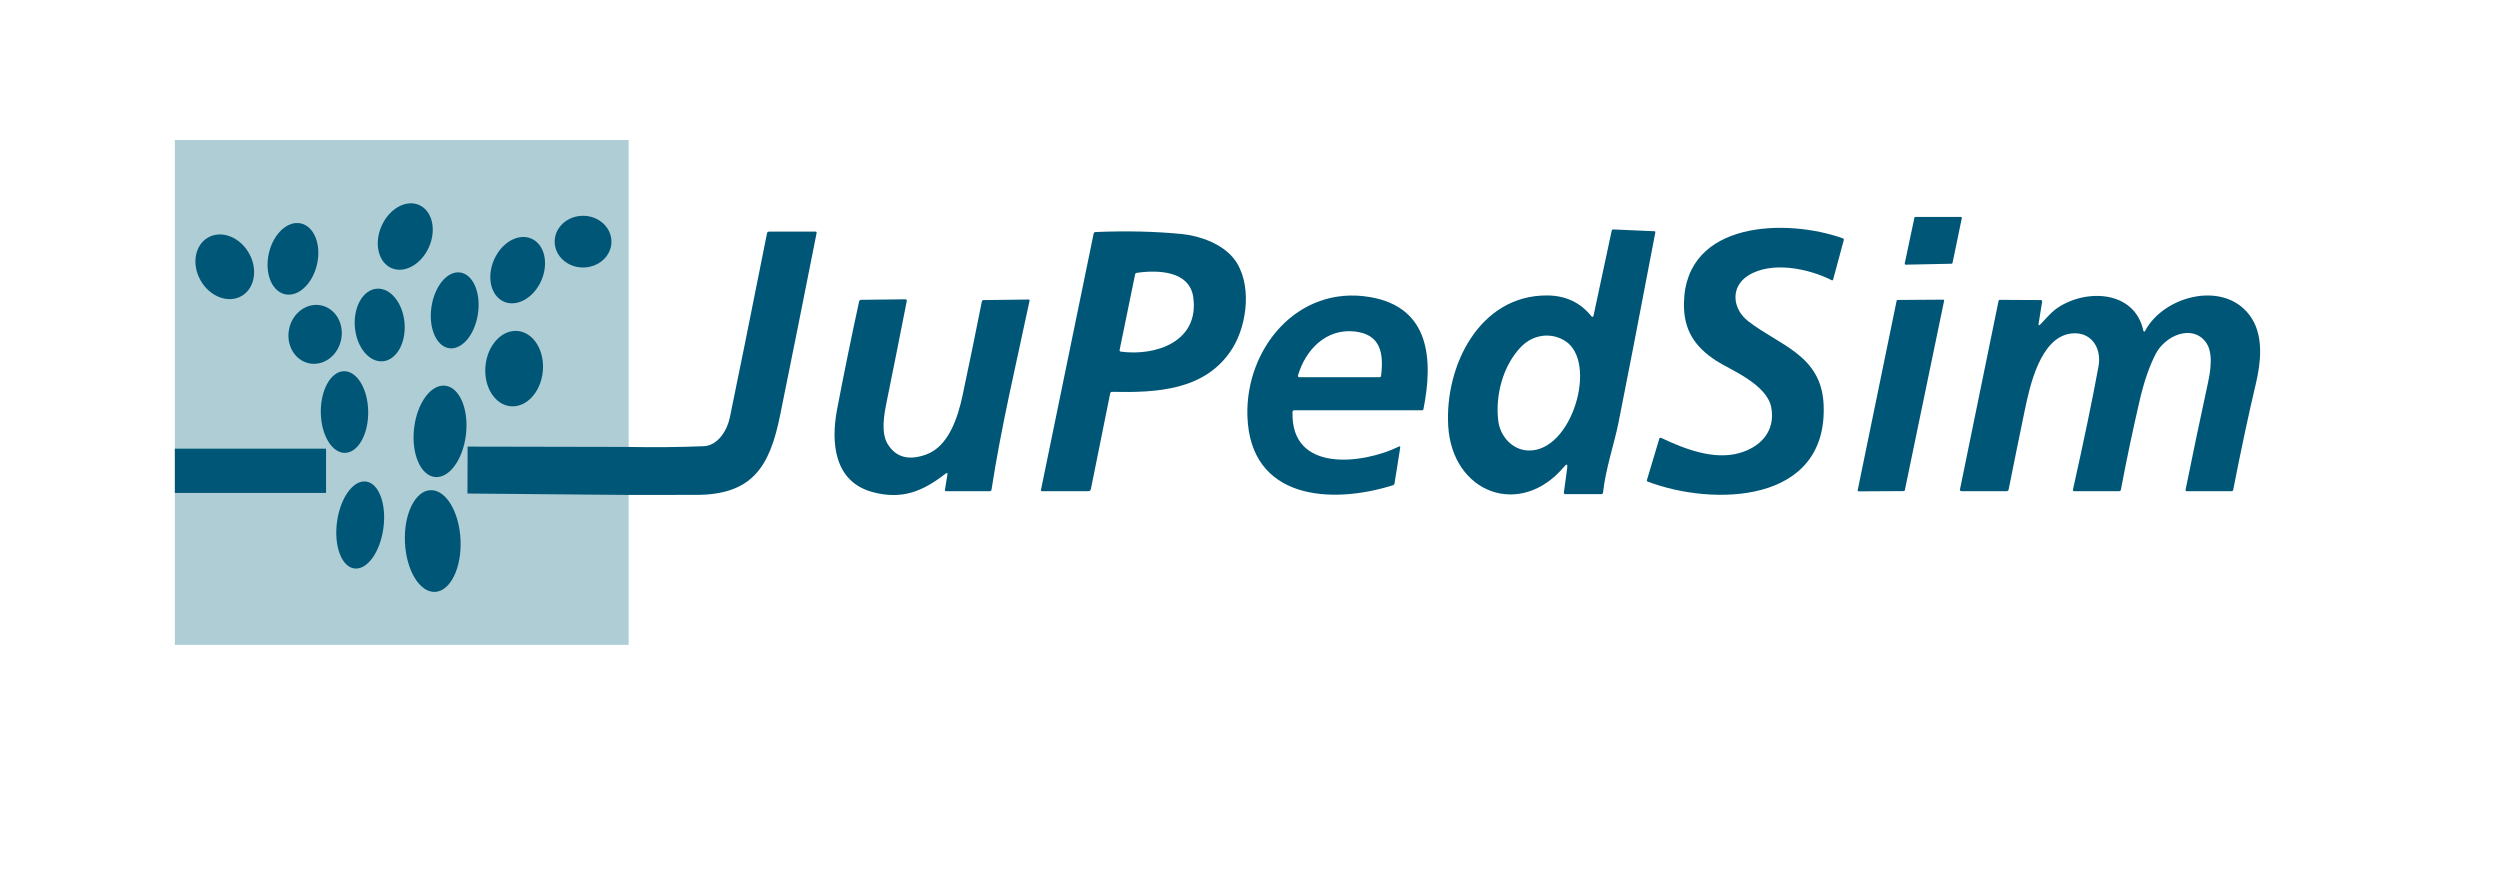
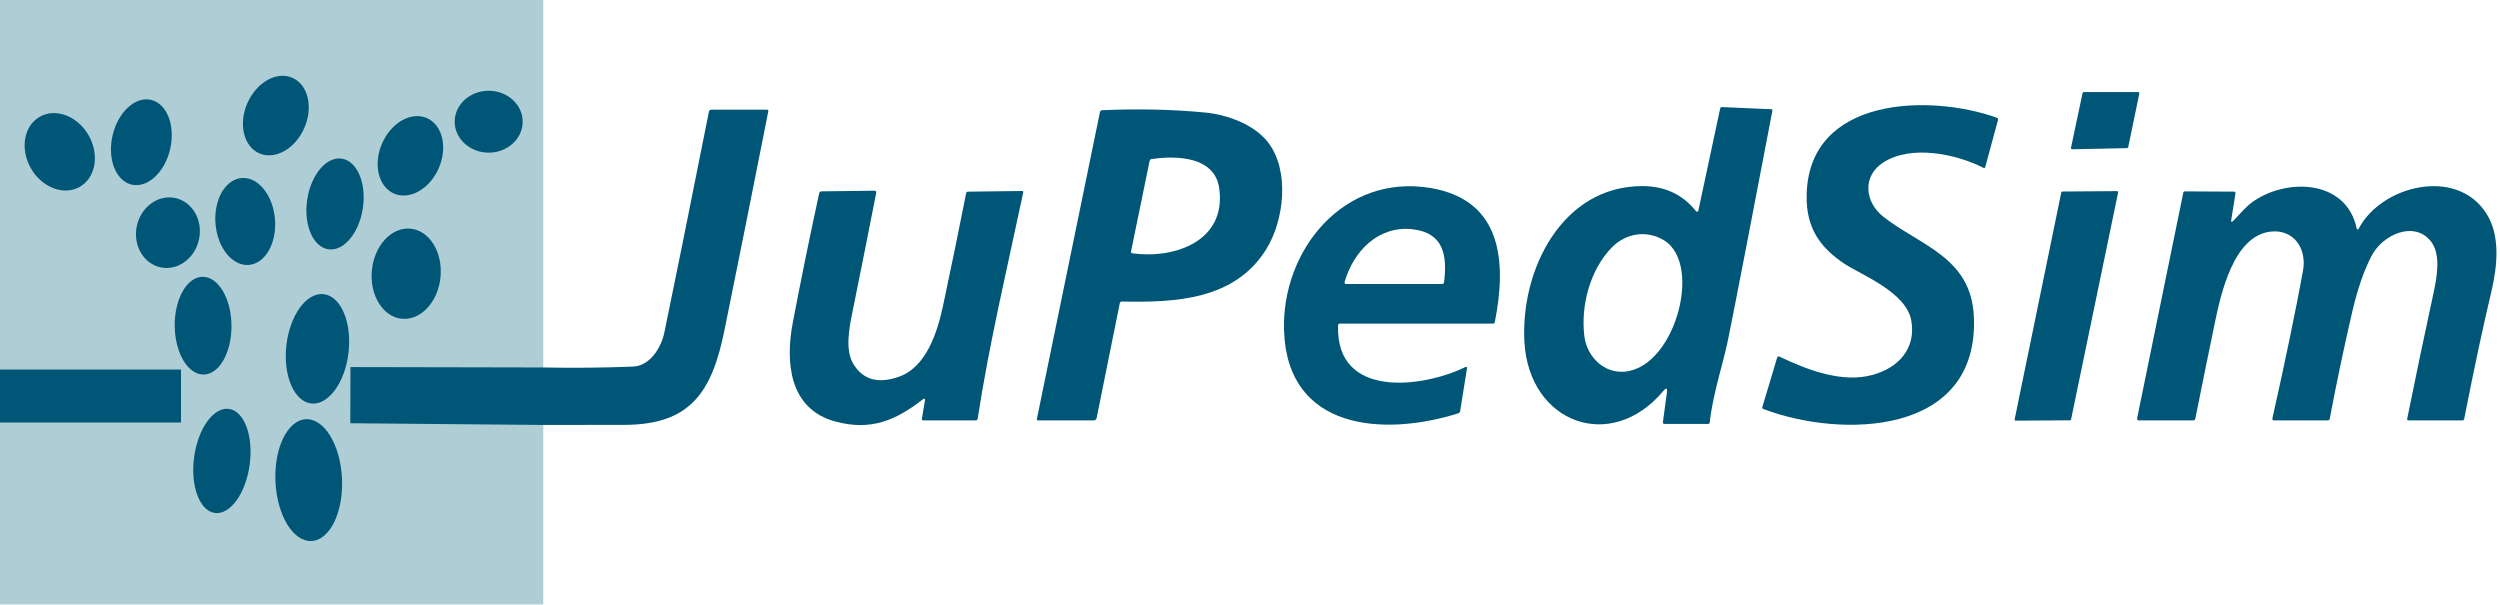
- <svg xmlns="http://www.w3.org/2000/svg" version="1.1" viewBox="0.00 0.00 850.00 303.00" id="svg471">
+ <svg xmlns="http://www.w3.org/2000/svg" version="1.1" viewBox="0 0 710 171.66" id="svg471" width="710" height="171.66">
  <defs id="defs475" />
-   <rect style="display:inline;fill:#aecdd5;fill-opacity:1;stroke-width:1.001" id="rect733" width="154.29" height="171.656" x="59.451" y="47.598" />
-   <path fill="#aecdd5" d="m 213.75,151.96 -54.14,-0.12 q -0.59,-0.01 -0.59,0.58 l -0.06,14.9 a 0.51,0.51 0 0 0 0.5,0.51 l 54.04,0.45 q 0.04,1.38 0.37,2.37 0.13,0.41 0.13,0.84 l -0.26,47.39 q 0,0.37 -0.37,0.37 H 60.02 q -0.47,0 -0.47,-0.47 l 0.14,-50.84 q 4.05,-0.45 5.81,-0.45 22.43,0.03 44.84,0 0.42,0 0.42,-0.42 l 0.02,-14.05 a 0.47,0.47 0 0 0 -0.47,-0.47 l -50.37,0.2 q -0.46,-1.28 -0.46,-2.25 0.1,-51.06 0.01,-102.22 0,-0.65 0.65,-0.65 l 153.23,-0.06 a 0.4,0.4 0 0 1 0.4,0.4 q 0.04,42.96 -0.03,85.04 c -0.01,4.5 0.56,12.59 0.01,18.95 z M 133.083,91.142 a 11.71,8.82 113.7 0 0 12.783,-7.177 11.71,8.82 113.7 0 0 -3.369,-14.268 11.71,8.82 113.7 0 0 -12.783,7.177 11.71,8.82 113.7 0 0 3.369,14.268 z M 207.89,82.177 A 9.65,8.79 0.1 0 0 198.255,73.37 9.65,8.79 0.1 0 0 188.59,82.143 9.65,8.79 0.1 0 0 198.225,90.95 9.65,8.79 0.1 0 0 207.89,82.177 Z M 96.887,100.038 a 12.34,8.4 102.7 0 0 10.907,-10.191 12.34,8.4 102.7 0 0 -5.482,-13.885 12.34,8.4 102.7 0 0 -10.907,10.191 12.34,8.4 102.7 0 0 5.482,13.885 z m -14.772,0.617 a 11.46,9.44 60.2 0 0 2.496,-14.636 11.46,9.44 60.2 0 0 -13.887,-5.253 11.46,9.44 60.2 0 0 -2.496,14.636 11.46,9.44 60.2 0 0 13.887,5.253 z m 89.233,1.916 a 11.69,8.78 113.5 0 0 12.713,-7.219 11.69,8.78 113.5 0 0 -3.39,-14.221 11.69,8.78 113.5 0 0 -12.713,7.219 11.69,8.78 113.5 0 0 3.39,14.221 z m -18.649,15.82 a 13.01,7.99 98.4 0 0 9.805,-11.703 13.01,7.99 98.4 0 0 -6.004,-14.038 13.01,7.99 98.4 0 0 -9.805,11.703 13.01,7.99 98.4 0 0 6.004,14.038 z m -22.564,4.446 a 12.38,8.47 85.2 0 0 7.404,-13.045 12.38,8.47 85.2 0 0 -9.476,-11.628 12.38,8.47 85.2 0 0 -7.404,13.045 12.38,8.47 85.2 0 0 9.476,11.628 z M 105.1,123.531 a 10.06,9.03 101.7 0 0 10.882,-8.02 10.06,9.03 101.7 0 0 -6.802,-11.682 10.06,9.03 101.7 0 0 -10.882,8.02 10.06,9.03 101.7 0 0 6.802,11.682 z m 68.501,14.592 a 12.85,9.79 95.4 0 0 10.956,-11.872 12.85,9.79 95.4 0 0 -8.537,-13.714 12.85,9.79 95.4 0 0 -10.956,11.872 12.85,9.79 95.4 0 0 8.537,13.714 z m -56.325,15.846 a 13.88,8.06 89.4 0 0 7.914,-13.964 13.88,8.06 89.4 0 0 -8.205,-13.795 13.88,8.06 89.4 0 0 -7.914,13.964 13.88,8.06 89.4 0 0 8.205,13.795 z m 30.567,8.21 a 15.62,8.88 96.5 0 0 10.591,-14.514 15.62,8.88 96.5 0 0 -7.055,-16.525 15.62,8.88 96.5 0 0 -10.591,14.514 15.62,8.88 96.5 0 0 7.055,16.525 z m -27.369,31.096 a 14.91,7.96 97.7 0 0 9.886,-13.709 14.91,7.96 97.7 0 0 -5.891,-15.842 14.91,7.96 97.7 0 0 -9.886,13.709 14.91,7.96 97.7 0 0 5.891,15.842 z m 27.443,7.967 a 17.31,9.46 87.4 0 0 8.665,-17.721 17.31,9.46 87.4 0 0 -10.236,-16.863 17.31,9.46 87.4 0 0 -8.665,17.721 17.31,9.46 87.4 0 0 10.236,16.863 z" id="path417" style="display:none" />
-   <rect style="fill:#005676;fill-opacity:1;stroke-width:5.038" id="rect2398" width="51.402" height="15.058" x="59.451" y="152.548" ry="0.012" />
-   <ellipse fill="#005676" cx="0.00" cy="0.00" transform="translate(137.79,80.42) rotate(113.7)" rx="11.71" ry="8.82" id="ellipse419" />
-   <ellipse fill="#005676" cx="0.00" cy="0.00" transform="translate(198.24,82.16) rotate(0.1)" rx="9.65" ry="8.79" id="ellipse421" />
-   <path fill="#005676" d="   M 647.61 89.58   L 650.90 74.02   A 0.34 0.34 0.0 0 1 651.24 73.75   L 666.68 73.75   A 0.34 0.34 0.0 0 1 667.02 74.16   L 663.86 89.39   A 0.34 0.34 0.0 0 1 663.53 89.67   L 647.95 89.99   A 0.34 0.34 0.0 0 1 647.61 89.58   Z" id="path423" />
-   <ellipse fill="#005676" cx="0.00" cy="0.00" transform="translate(99.60,88.00) rotate(102.7)" rx="12.34" ry="8.40" id="ellipse425" />
-   <path fill="#005676" d="   M 594.37 93.69   C 588.24 97.58 589.03 105.01 594.34 109.17   C 604.87 117.41 619.28 120.64 620.03 137.53   C 621.54 171.52 582.25 172.14 560.21 163.74   Q 559.84 163.60 559.95 163.23   L 564.14 149.24   Q 564.31 148.65 564.87 148.91   C 572.89 152.72 582.67 156.45 591.30 154.06   C 598.66 152.02 603.67 146.56 602.25 138.61   C 600.81 130.60 588.22 125.71 583.56 122.69   C 576.12 117.85 572.37 112.11 572.54 103.01   C 573.05 74.89 607.65 74.27 626.52 81.02   Q 627.01 81.19 626.87 81.69   L 623.27 95.01   Q 623.14 95.46 622.73 95.25   C 614.88 91.27 602.26 88.68 594.37 93.69   Z" id="path427" />
-   <path fill="#005676" d="   M 532.85 159.09   Q 533.12 157.11 531.83 158.64   C 516.96 176.39 493.72 167.73 492.39 144.79   C 491.21 124.36 503.03 100.37 525.98 100.45   Q 535.48 100.49 541.12 107.58   A 0.38 0.37 -58.3 0 0 541.78 107.42   L 547.98 78.43   Q 548.07 78.00 548.51 78.01   L 562.48 78.62   Q 562.89 78.64 562.81 79.04   Q 553.86 125.96 550.28 143.75   C 548.85 150.86 545.94 159.23 545.02 167.52   Q 544.96 168.00 544.48 168.00   L 532.20 168.00   Q 531.65 168.00 531.72 167.45   L 532.85 159.09   Z   M 517.18 117.90   C 510.98 124.27 508.35 134.46 509.41 143.08   C 510.05 148.33 514.16 152.98 519.59 153.17   C 534.58 153.71 543.43 122.92 532.08 115.88   C 527.21 112.85 521.19 113.78 517.18 117.90   Z" id="path429" />
-   <path fill="#005676" d="m 213.5,168.28 -54.56,-0.482 c -0.278,-0.005 0,0 0,0 l 0.043,-15.95 v 0 L 213.75,151.96 c 8.467,0.167 16.967,0.083 25.5,-0.25 4.83,-0.18 8.01,-5.47 8.87,-9.64 2.507,-12.04 6.727,-32.947 12.66,-62.72 0.08,-0.4 0.323,-0.6 0.73,-0.6 h 15.72 c 0.34,0 0.477,0.167 0.41,0.5 -4.087,20.7 -8.23,41.39 -12.43,62.07 -3.52,17.32 -9.39,26.96 -28.6,26.94 -7.7,-0.013 -15.403,-0.007 -23.11,0.02 z" id="path431" />
-   <path fill="#005676" d="   M 377.47 133.71   L 370.91 166.24   Q 370.76 167.00 369.99 167.00   L 354.28 167.00   Q 353.84 167.00 353.93 166.57   L 371.83 79.47   Q 371.94 78.92 372.51 78.89   Q 388.29 78.23 401.93 79.58   C 407.98 80.18 415.66 82.94 419.58 88.03   C 425.84 96.18 424.09 110.21 419.13 118.27   C 410.17 132.84 393.20 133.54 378.07 133.23   A 0.60 0.60 0.0 0 0 377.47 133.71   Z   M 385.93 93.32   L 380.68 118.93   Q 380.56 119.49 381.12 119.56   C 393.05 121.14 407.81 116.12 405.71 101.06   C 404.46 92.05 393.65 91.72 386.51 92.77   Q 386.02 92.84 385.93 93.32   Z" id="path433" />
-   <ellipse fill="#005676" cx="0.00" cy="0.00" transform="translate(76.42,90.71) rotate(60.2)" rx="11.46" ry="9.44" id="ellipse435" />
-   <ellipse fill="#005676" cx="0.00" cy="0.00" transform="translate(176.01,91.85) rotate(113.5)" rx="11.69" ry="8.78" id="ellipse437" />
-   <ellipse fill="#005676" cx="0.00" cy="0.00" transform="translate(154.60,105.52) rotate(98.4)" rx="13.01" ry="7.99" id="ellipse441" />
-   <ellipse fill="#005676" cx="0.00" cy="0.00" transform="translate(129.10,110.50) rotate(85.2)" rx="12.38" ry="8.47" id="ellipse443" />
-   <path fill="#005676" d="   M 439.46 140.01   C 438.75 161.11 463.77 157.66 475.58 151.85   Q 476.17 151.56 476.07 152.21   L 474.15 164.30   Q 474.06 164.84 473.54 165.00   C 452.52 171.60 425.05 169.89 424.12 141.50   C 423.38 118.58 441.15 96.85 465.73 100.99   C 486.34 104.46 487.28 122.40 483.98 139.08   Q 483.90 139.50 483.47 139.50   L 439.99 139.50   A 0.53 0.53 0.0 0 0 439.46 140.01   Z   M 460.58 112.70   C 450.88 111.63 443.84 118.94 441.31 127.68   A 0.45 0.44 8.2 0 0 441.74 128.25   L 469.00 128.25   Q 469.51 128.25 469.57 127.75   C 470.51 120.07 469.42 113.68 460.58 112.70   Z" id="path445" />
-   <path fill="#005676" d="   M 693.76 110.26   C 695.41 108.59 697.12 106.50 698.77 105.25   C 708.23 98.10 725.77 98.26 728.76 112.52   A 0.29 0.28 53.3 0 0 729.29 112.60   C 735.69 100.25 757.26 94.87 765.67 108.37   C 769.60 114.68 768.70 123.25 766.98 130.50   Q 763.32 145.93 759.29 166.54   Q 759.20 167.00 758.73 167.00   L 743.52 167.00   Q 743.00 167.00 743.10 166.49   Q 746.74 148.49 750.62 130.58   C 751.56 126.22 752.69 119.79 749.86 116.18   C 745.12 110.14 736.11 114.20 732.96 120.29   Q 729.72 126.55 727.52 136.01   Q 723.99 151.16 721.11 166.47   Q 721.01 167.00 720.47 167.00   L 705.30 167.00   Q 704.69 167.00 704.82 166.41   Q 710.44 141.27 713.50 124.52   C 714.66 118.21 710.89 112.57 704.19 113.39   C 693.68 114.67 690.12 131.30 688.42 139.49   Q 685.63 152.93 682.94 166.41   Q 682.83 167.00 682.23 167.00   L 666.97 167.00   Q 666.27 167.00 666.41 166.31   L 679.49 102.40   Q 679.58 101.95 680.04 101.95   L 693.84 102.02   Q 694.41 102.03 694.32 102.60   L 693.14 109.94   Q 692.95 111.09 693.76 110.26   Z" id="path447" />
-   <path fill="#005676" d="   M 321.46 161.07   C 313.74 167.05 306.73 170.01 296.69 167.31   C 283.55 163.77 282.47 150.43 284.60 139.24   Q 288.11 120.84 292.09 102.54   Q 292.22 101.95 292.82 101.94   L 307.76 101.76   Q 308.42 101.75 308.29 102.40   Q 304.95 119.46 301.50 136.44   C 300.61 140.84 299.40 147.11 301.86 151.06   Q 306.00 157.71 314.81 154.57   C 322.48 151.85 325.65 142.04 327.26 134.50   Q 330.66 118.53 333.83 102.51   Q 333.92 102.04 334.40 102.03   L 349.77 101.84   A 0.29 0.28 5.6 0 1 350.06 102.18   C 345.58 123.42 340.42 144.94 337.12 166.45   Q 337.04 167.00 336.48 167.00   L 321.72 167.00   Q 321.19 167.00 321.28 166.48   L 322.11 161.46   Q 322.29 160.42 321.46 161.07   Z" id="path449" />
-   <path fill="#005676" d="   M 661.00 102.24   L 647.63 166.73   A 0.30 0.30 0.0 0 1 647.34 166.97   L 631.91 167.06   A 0.30 0.30 0.0 0 1 631.61 166.70   L 644.86 102.23   A 0.30 0.30 0.0 0 1 645.15 101.99   L 660.71 101.88   A 0.30 0.30 0.0 0 1 661.00 102.24   Z" id="path451" />
-   <ellipse fill="#005676" cx="0.00" cy="0.00" transform="translate(107.14,113.68) rotate(101.7)" rx="10.06" ry="9.03" id="ellipse453" />
-   <ellipse fill="#005676" cx="0.00" cy="0.00" transform="translate(174.81,125.33) rotate(95.4)" rx="12.85" ry="9.79" id="ellipse455" />
-   <ellipse fill="#005676" cx="0.00" cy="0.00" transform="translate(117.13,140.09) rotate(89.4)" rx="13.88" ry="8.06" id="ellipse461" />
-   <ellipse fill="#005676" cx="0.00" cy="0.00" transform="translate(149.61,146.66) rotate(96.5)" rx="15.62" ry="8.88" id="ellipse463" />
-   <ellipse fill="#005676" cx="0.00" cy="0.00" transform="translate(122.47,178.50) rotate(97.7)" rx="14.91" ry="7.96" id="ellipse467" />
-   <ellipse fill="#005676" cx="0.00" cy="0.00" transform="translate(147.13,183.95) rotate(87.4)" rx="17.31" ry="9.46" id="ellipse469" />
+   <path fill="#aecdd5" d="m 213.75,151.96 -54.14,-0.12 q -0.59,-0.01 -0.59,0.58 l -0.06,14.9 a 0.51,0.51 0 0 0 0.5,0.51 l 54.04,0.45 q 0.04,1.38 0.37,2.37 0.13,0.41 0.13,0.84 l -0.26,47.39 q 0,0.37 -0.37,0.37 H 60.02 q -0.47,0 -0.47,-0.47 l 0.14,-50.84 q 4.05,-0.45 5.81,-0.45 22.43,0.03 44.84,0 0.42,0 0.42,-0.42 l 0.02,-14.05 a 0.47,0.47 0 0 0 -0.47,-0.47 l -50.37,0.2 q -0.46,-1.28 -0.46,-2.25 0.1,-51.06 0.01,-102.22 0,-0.65 0.65,-0.65 l 153.23,-0.06 a 0.4,0.4 0 0 1 0.4,0.4 q 0.04,42.96 -0.03,85.04 c -0.01,4.5 0.56,12.59 0.01,18.95 z M 133.083,91.142 a 8.82,11.71 23.7 0 0 12.783,-7.177 8.82,11.71 23.7 0 0 -3.369,-14.268 8.82,11.71 23.7 0 0 -12.783,7.177 8.82,11.71 23.7 0 0 3.369,14.268 z M 207.89,82.177 A 9.65,8.79 0.1 0 0 198.255,73.37 9.65,8.79 0.1 0 0 188.59,82.143 9.65,8.79 0.1 0 0 198.225,90.95 9.65,8.79 0.1 0 0 207.89,82.177 Z M 96.887,100.038 a 8.4,12.34 12.7 0 0 10.907,-10.191 8.4,12.34 12.7 0 0 -5.482,-13.885 8.4,12.34 12.7 0 0 -10.907,10.191 8.4,12.34 12.7 0 0 5.482,13.885 z m -14.772,0.617 a 11.46,9.44 60.2 0 0 2.496,-14.636 11.46,9.44 60.2 0 0 -13.887,-5.253 11.46,9.44 60.2 0 0 -2.496,14.636 11.46,9.44 60.2 0 0 13.887,5.253 z m 89.233,1.916 a 8.78,11.69 23.5 0 0 12.713,-7.219 8.78,11.69 23.5 0 0 -3.39,-14.221 8.78,11.69 23.5 0 0 -12.713,7.219 8.78,11.69 23.5 0 0 3.39,14.221 z m -18.649,15.82 a 7.99,13.01 8.4 0 0 9.805,-11.703 7.99,13.01 8.4 0 0 -6.004,-14.038 7.99,13.01 8.4 0 0 -9.805,11.703 7.99,13.01 8.4 0 0 6.004,14.038 z m -22.564,4.446 a 12.38,8.47 85.2 0 0 7.404,-13.045 12.38,8.47 85.2 0 0 -9.476,-11.628 12.38,8.47 85.2 0 0 -7.404,13.045 12.38,8.47 85.2 0 0 9.476,11.628 z M 105.1,123.531 a 9.03,10.06 11.7 0 0 10.882,-8.02 9.03,10.06 11.7 0 0 -6.802,-11.682 9.03,10.06 11.7 0 0 -10.882,8.02 9.03,10.06 11.7 0 0 6.802,11.682 z m 68.501,14.592 a 9.79,12.85 5.4 0 0 10.956,-11.872 9.79,12.85 5.4 0 0 -8.537,-13.714 9.79,12.85 5.4 0 0 -10.956,11.872 9.79,12.85 5.4 0 0 8.537,13.714 z m -56.325,15.846 a 13.88,8.06 89.4 0 0 7.914,-13.964 13.88,8.06 89.4 0 0 -8.205,-13.795 13.88,8.06 89.4 0 0 -7.914,13.964 13.88,8.06 89.4 0 0 8.205,13.795 z m 30.567,8.21 a 8.88,15.62 6.5 0 0 10.591,-14.514 8.88,15.62 6.5 0 0 -7.055,-16.525 8.88,15.62 6.5 0 0 -10.591,14.514 8.88,15.62 6.5 0 0 7.055,16.525 z m -27.369,31.096 a 7.96,14.91 7.7 0 0 9.886,-13.709 7.96,14.91 7.7 0 0 -5.891,-15.842 7.96,14.91 7.7 0 0 -9.886,13.709 7.96,14.91 7.7 0 0 5.891,15.842 z m 27.443,7.967 a 17.31,9.46 87.4 0 0 8.665,-17.721 17.31,9.46 87.4 0 0 -10.236,-16.863 17.31,9.46 87.4 0 0 -8.665,17.721 17.31,9.46 87.4 0 0 10.236,16.863 z" id="path417" style="display:none" />
+   <g id="g6438" transform="translate(-59.45129,-47.59778)">
+     <rect style="display:inline;fill:#aecdd5;fill-opacity:1;stroke-width:1.001" id="rect733" width="154.29" height="171.656" x="59.451" y="47.598" />
+     <rect style="fill:#005676;fill-opacity:1;stroke-width:5.038" id="rect2398" width="51.402" height="15.058" x="59.451" y="152.548" ry="0.012" />
+     <ellipse fill="#005676" cx="0" cy="0" transform="rotate(113.7,42.6324,85.20781)" rx="11.71" ry="8.82" id="ellipse419" />
+     <ellipse fill="#005676" cx="0" cy="0" transform="rotate(0.1,-46975.08,113624.2)" rx="9.65" ry="8.79" id="ellipse421" />
+     <path fill="#005676" d="m 647.61,89.58 3.29,-15.56 a 0.34,0.34 0 0 1 0.34,-0.27 h 15.44 a 0.34,0.34 0 0 1 0.34,0.41 l -3.16,15.23 a 0.34,0.34 0 0 1 -0.33,0.28 l -15.58,0.32 a 0.34,0.34 0 0 1 -0.34,-0.41 z" id="path423" />
+     <ellipse fill="#005676" cx="0" cy="0" transform="rotate(102.7,14.61235,83.82602)" rx="12.34" ry="8.4" id="ellipse425" />
+     <path fill="#005676" d="m 594.37,93.69 c -6.13,3.89 -5.34,11.32 -0.03,15.48 10.53,8.24 24.94,11.47 25.69,28.36 1.51,33.99 -37.78,34.61 -59.82,26.21 q -0.37,-0.14 -0.26,-0.51 l 4.19,-13.99 q 0.17,-0.59 0.73,-0.33 c 8.02,3.81 17.8,7.54 26.43,5.15 7.36,-2.04 12.37,-7.5 10.95,-15.45 -1.44,-8.01 -14.03,-12.9 -18.69,-15.92 -7.44,-4.84 -11.19,-10.58 -11.02,-19.68 0.51,-28.12 35.11,-28.74 53.98,-21.99 q 0.49,0.17 0.35,0.67 l -3.6,13.32 q -0.13,0.45 -0.54,0.24 c -7.85,-3.98 -20.47,-6.57 -28.36,-1.56 z" id="path427" />
+     <path fill="#005676" d="m 532.85,159.09 q 0.27,-1.98 -1.02,-0.45 c -14.87,17.75 -38.11,9.09 -39.44,-13.85 -1.18,-20.43 10.64,-44.42 33.59,-44.34 q 9.5,0.04 15.14,7.13 a 0.38,0.37 -58.3 0 0 0.66,-0.16 l 6.2,-28.99 q 0.09,-0.43 0.53,-0.42 l 13.97,0.61 q 0.41,0.02 0.33,0.42 -8.95,46.92 -12.53,64.71 c -1.43,7.11 -4.34,15.48 -5.26,23.77 Q 544.96,168 544.48,168 H 532.2 q -0.55,0 -0.48,-0.55 z M 517.18,117.9 c -6.2,6.37 -8.83,16.56 -7.77,25.18 0.64,5.25 4.75,9.9 10.18,10.09 14.99,0.54 23.84,-30.25 12.49,-37.29 -4.87,-3.03 -10.89,-2.1 -14.9,2.02 z" id="path429" />
+     <path fill="#005676" d="m 213.5,168.28 -54.56,-0.482 c -0.278,-0.005 0,0 0,0 l 0.043,-15.95 v 0 L 213.75,151.96 c 8.467,0.167 16.967,0.083 25.5,-0.25 4.83,-0.18 8.01,-5.47 8.87,-9.64 2.507,-12.04 6.727,-32.947 12.66,-62.72 0.08,-0.4 0.323,-0.6 0.73,-0.6 h 15.72 c 0.34,0 0.477,0.167 0.41,0.5 -4.087,20.7 -8.23,41.39 -12.43,62.07 -3.52,17.32 -9.39,26.96 -28.6,26.94 -7.7,-0.013 -15.403,-0.007 -23.11,0.02 z" id="path431" />
+     <path fill="#005676" d="m 377.47,133.71 -6.56,32.53 q -0.15,0.76 -0.92,0.76 h -15.71 q -0.44,0 -0.35,-0.43 l 17.9,-87.1 q 0.11,-0.55 0.68,-0.58 15.78,-0.66 29.42,0.69 c 6.05,0.6 13.73,3.36 17.65,8.45 6.26,8.15 4.51,22.18 -0.45,30.24 -8.96,14.57 -25.93,15.27 -41.06,14.96 a 0.6,0.6 0 0 0 -0.6,0.48 z m 8.46,-40.39 -5.25,25.61 q -0.12,0.56 0.44,0.63 c 11.93,1.58 26.69,-3.44 24.59,-18.5 -1.25,-9.01 -12.06,-9.34 -19.2,-8.29 q -0.49,0.07 -0.58,0.55 z" id="path433" />
+     <ellipse fill="#005676" cx="0" cy="0" transform="rotate(60.2,-40.03148,111.2707)" rx="11.46" ry="9.44" id="ellipse435" />
+     <ellipse fill="#005676" cx="0" cy="0" transform="rotate(113.5,57.89525,103.6236)" rx="11.69" ry="8.78" id="ellipse437" />
+     <ellipse fill="#005676" cx="0" cy="0" transform="rotate(98.4,31.75879,119.4836)" rx="13.01" ry="7.99" id="ellipse441" />
+     <ellipse fill="#005676" cx="0" cy="0" transform="rotate(85.2,4.466076,125.4476)" rx="12.38" ry="8.47" id="ellipse443" />
+     <path fill="#005676" d="m 439.46,140.01 c -0.71,21.1 24.31,17.65 36.12,11.84 q 0.59,-0.29 0.49,0.36 l -1.92,12.09 q -0.09,0.54 -0.61,0.7 c -21.02,6.6 -48.49,4.89 -49.42,-23.5 -0.74,-22.92 17.03,-44.65 41.61,-40.51 20.61,3.47 21.55,21.41 18.25,38.09 q -0.08,0.42 -0.51,0.42 h -43.48 a 0.53,0.53 0 0 0 -0.53,0.51 z m 21.12,-27.31 c -9.7,-1.07 -16.74,6.24 -19.27,14.98 a 0.45,0.44 8.2 0 0 0.43,0.57 H 469 q 0.51,0 0.57,-0.5 c 0.94,-7.68 -0.15,-14.07 -8.99,-15.05 z" id="path445" />
+     <path fill="#005676" d="m 693.76,110.26 c 1.65,-1.67 3.36,-3.76 5.01,-5.01 9.46,-7.15 27,-6.99 29.99,7.27 a 0.29,0.28 53.3 0 0 0.53,0.08 c 6.4,-12.35 27.97,-17.73 36.38,-4.23 3.93,6.31 3.03,14.88 1.31,22.13 q -3.66,15.43 -7.69,36.04 -0.09,0.46 -0.56,0.46 h -15.21 q -0.52,0 -0.42,-0.51 3.64,-18 7.52,-35.91 c 0.94,-4.36 2.07,-10.79 -0.76,-14.4 -4.74,-6.04 -13.75,-1.98 -16.9,4.11 q -3.24,6.26 -5.44,15.72 -3.53,15.15 -6.41,30.46 -0.1,0.53 -0.64,0.53 H 705.3 q -0.61,0 -0.48,-0.59 5.62,-25.14 8.68,-41.89 c 1.16,-6.31 -2.61,-11.95 -9.31,-11.13 -10.51,1.28 -14.07,17.91 -15.77,26.1 q -2.79,13.44 -5.48,26.92 -0.11,0.59 -0.71,0.59 h -15.26 q -0.7,0 -0.56,-0.69 l 13.08,-63.91 q 0.09,-0.45 0.55,-0.45 l 13.8,0.07 q 0.57,0.01 0.48,0.58 l -1.18,7.34 q -0.19,1.15 0.62,0.32 z" id="path447" />
+     <path fill="#005676" d="m 321.46,161.07 c -7.72,5.98 -14.73,8.94 -24.77,6.24 -13.14,-3.54 -14.22,-16.88 -12.09,-28.07 q 3.51,-18.4 7.49,-36.7 0.13,-0.59 0.73,-0.6 l 14.94,-0.18 q 0.66,-0.01 0.53,0.64 -3.34,17.06 -6.79,34.04 c -0.89,4.4 -2.1,10.67 0.36,14.62 q 4.14,6.65 12.95,3.51 c 7.67,-2.72 10.84,-12.53 12.45,-20.07 q 3.4,-15.97 6.57,-31.99 0.09,-0.47 0.57,-0.48 l 15.37,-0.19 a 0.29,0.28 5.6 0 1 0.29,0.34 c -4.48,21.24 -9.64,42.76 -12.94,64.27 q -0.08,0.55 -0.64,0.55 h -14.76 q -0.53,0 -0.44,-0.52 l 0.83,-5.02 q 0.18,-1.04 -0.65,-0.39 z" id="path449" />
+     <path fill="#005676" d="m 661,102.24 -13.37,64.49 a 0.3,0.3 0 0 1 -0.29,0.24 l -15.43,0.09 a 0.3,0.3 0 0 1 -0.3,-0.36 l 13.25,-64.47 a 0.3,0.3 0 0 1 0.29,-0.24 l 15.56,-0.11 a 0.3,0.3 0 0 1 0.29,0.36 z" id="path451" />
+     <ellipse fill="#005676" cx="0" cy="0" transform="rotate(101.7,7.294965,100.4528)" rx="10.06" ry="9.03" id="ellipse453" />
+     <ellipse fill="#005676" cx="0" cy="0" transform="rotate(95.4,30.38424,142.1974)" rx="12.85" ry="9.79" id="ellipse455" />
+     <ellipse fill="#005676" cx="0" cy="0" transform="rotate(89.4,-12.21738,129.2265)" rx="13.88" ry="8.06" id="ellipse461" />
+     <ellipse fill="#005676" cx="0" cy="0" transform="rotate(96.5,9.355473,140.096)" rx="15.62" ry="8.88" id="ellipse463" />
+     <ellipse fill="#005676" cx="0" cy="0" transform="rotate(97.7,-16.76,142.7629)" rx="14.91" ry="7.96" id="ellipse467" />
+     <ellipse fill="#005676" cx="0" cy="0" transform="rotate(87.4,-22.68134,168.9564)" rx="17.31" ry="9.46" id="ellipse469" />
+   </g>
</svg>
